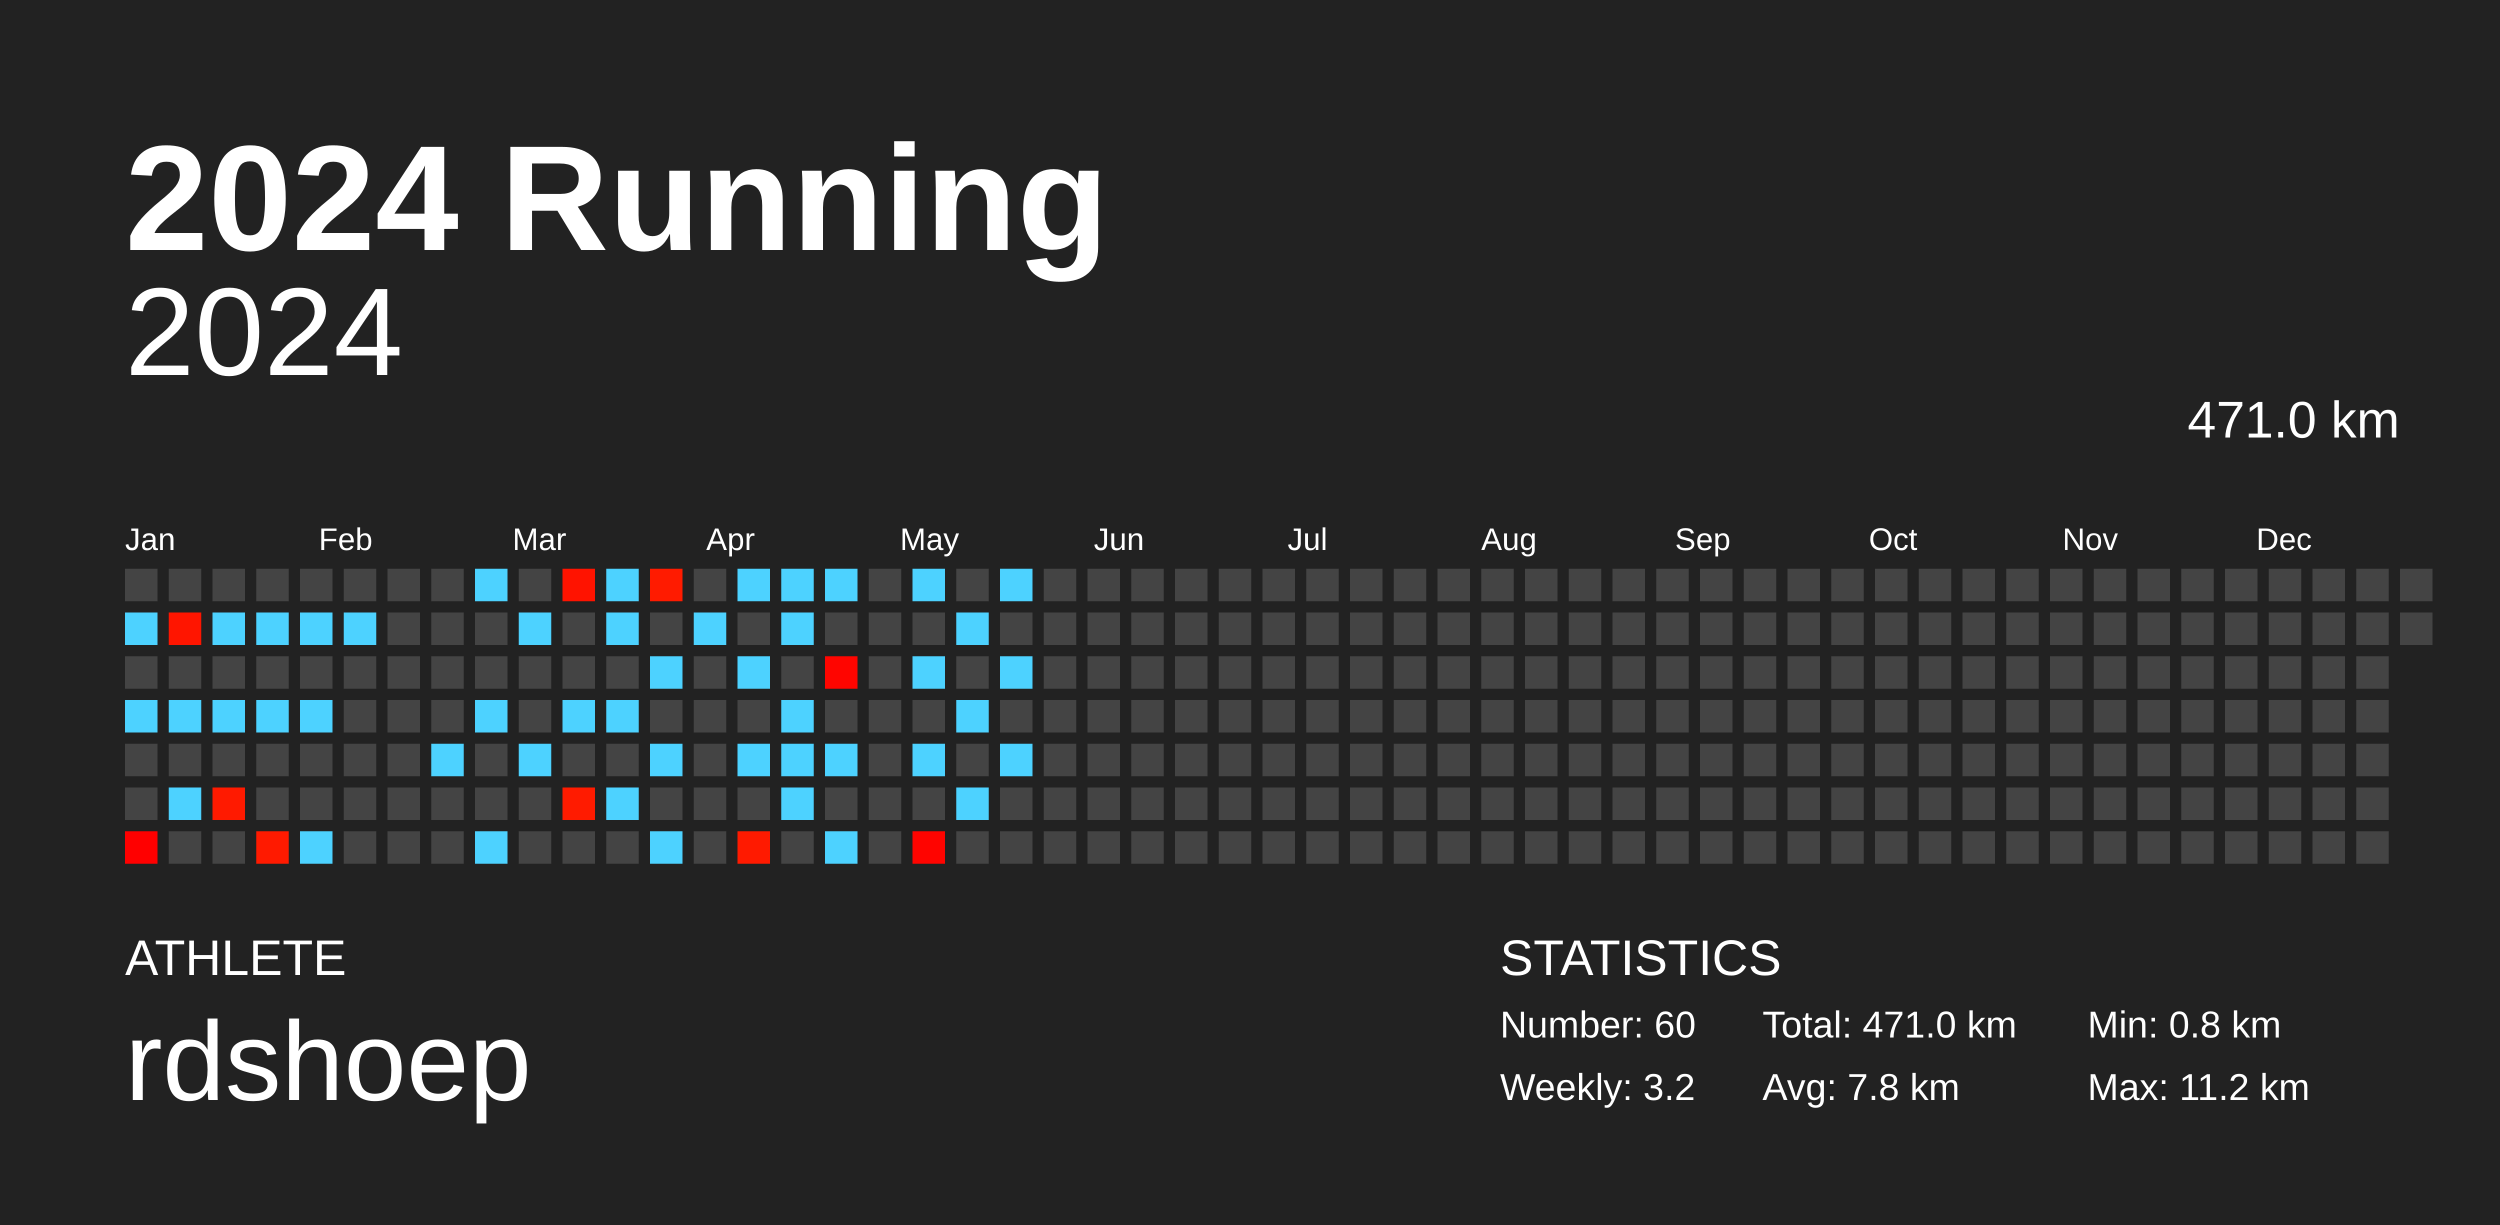
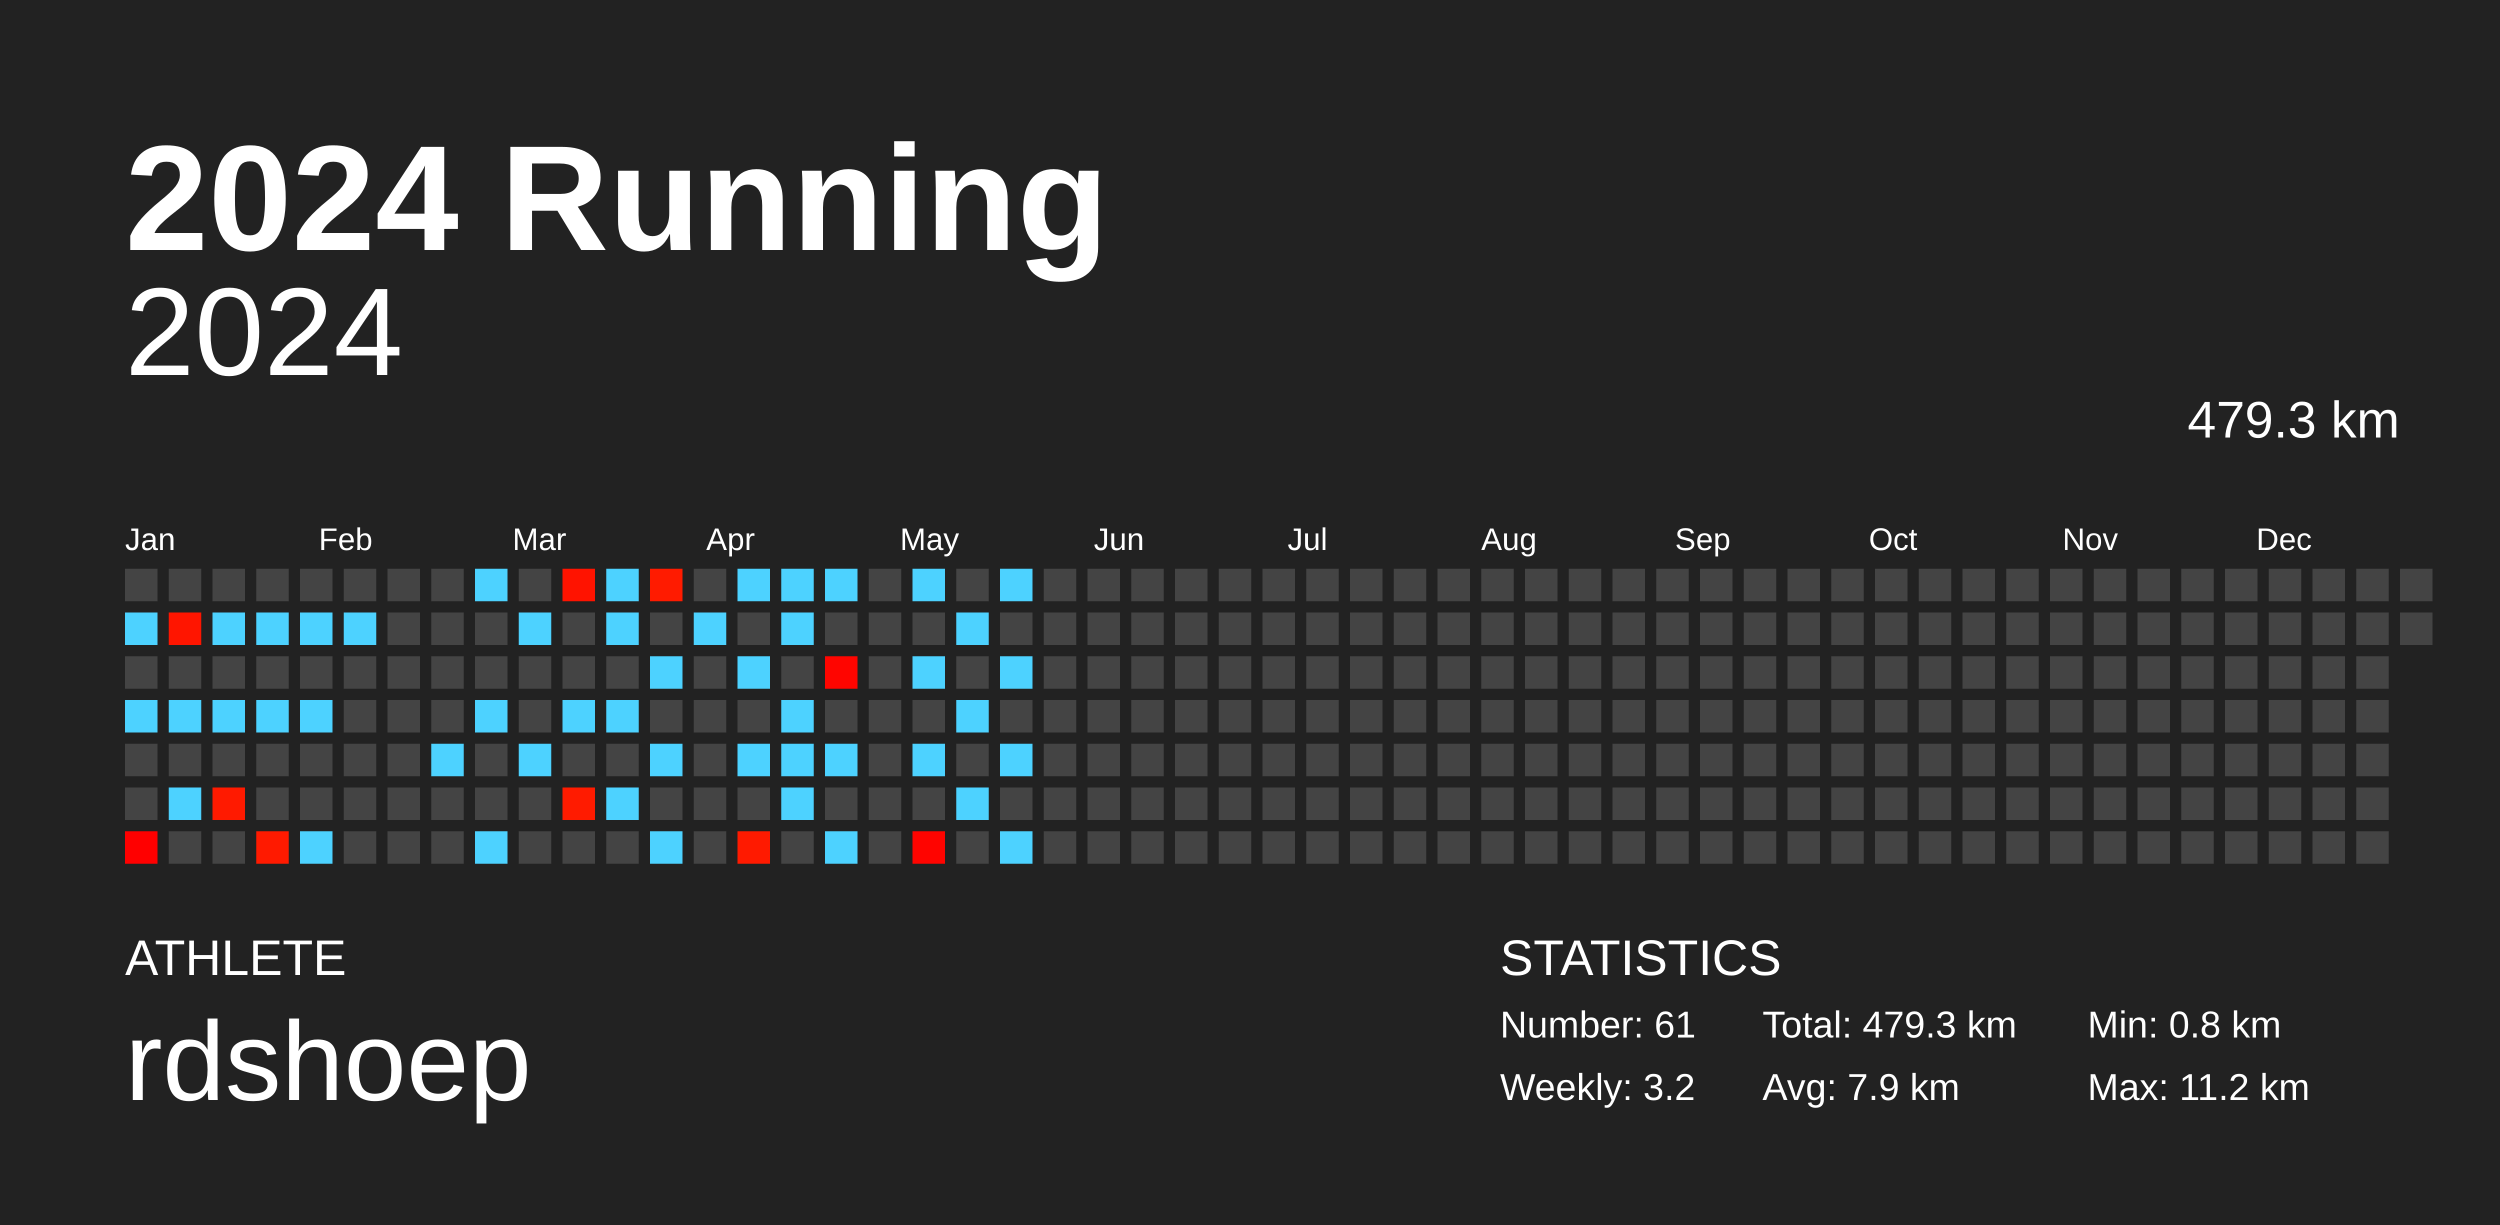
<svg xmlns="http://www.w3.org/2000/svg" baseProfile="full" height="98mm" version="1.1" viewBox="0,0,200,98" width="200mm">
  <defs />
  <rect fill="#222222" height="98" width="200" x="0" y="0" />
  <text fill="#FFFFFF" style="font-size:12px; font-family:Arial; font-weight:bold;" x="10" y="20">2024 Running</text>
  <text fill="#FFFFFF" style="font-size:4px; font-family:Arial" x="10" y="78">ATHLETE</text>
  <text fill="#FFFFFF" style="font-size:9px; font-family:Arial" x="10" y="88">rdshoep</text>
  <text fill="#FFFFFF" style="font-size:4px; font-family:Arial" x="120" y="78">STATISTICS</text>
-   <text fill="#FFFFFF" style="font-size:3px; font-family:Arial" x="120" y="83">Number: 60</text>
+   <text fill="#FFFFFF" style="font-size:3px; font-family:Arial" x="120" y="83">Number: 61</text>
  <text fill="#FFFFFF" style="font-size:3px; font-family:Arial" x="120" y="88">Weekly: 3.2</text>
-   <text fill="#FFFFFF" style="font-size:3px; font-family:Arial" x="141" y="83">Total: 471.0 km</text>
-   <text fill="#FFFFFF" style="font-size:3px; font-family:Arial" x="141" y="88">Avg: 7.8 km</text>
+   <text fill="#FFFFFF" style="font-size:3px; font-family:Arial" x="141" y="83">Total: 479.3 km</text>
+   <text fill="#FFFFFF" style="font-size:3px; font-family:Arial" x="141" y="88">Avg: 7.9 km</text>
  <text fill="#FFFFFF" style="font-size:3px; font-family:Arial" x="167" y="83">Min: 0.8 km</text>
  <text fill="#FFFFFF" style="font-size:3px; font-family:Arial" x="167" y="88">Max: 11.2 km</text>
  <text alignment-baseline="hanging" fill="#FFFFFF" style="font-size:10.0px; font-family:Arial;" x="10" y="30">2024</text>
-   <text alignment-baseline="hanging" fill="#FFFFFF" style="font-size:4.125px; font-family:Arial;" x="175" y="35">471.0 km</text>
+   <text alignment-baseline="hanging" fill="#FFFFFF" style="font-size:4.125px; font-family:Arial;" x="175" y="35">479.3 km</text>
  <text fill="#FFFFFF" style="font-size:2.5px; font-family:Arial" x="10.0" y="44">Jan</text>
  <text fill="#FFFFFF" style="font-size:2.5px; font-family:Arial" x="25.5" y="44">Feb</text>
  <text fill="#FFFFFF" style="font-size:2.5px; font-family:Arial" x="41.0" y="44">Mar</text>
  <text fill="#FFFFFF" style="font-size:2.5px; font-family:Arial" x="56.5" y="44">Apr</text>
  <text fill="#FFFFFF" style="font-size:2.5px; font-family:Arial" x="72.0" y="44">May</text>
  <text fill="#FFFFFF" style="font-size:2.5px; font-family:Arial" x="87.5" y="44">Jun</text>
  <text fill="#FFFFFF" style="font-size:2.5px; font-family:Arial" x="103.0" y="44">Jul</text>
  <text fill="#FFFFFF" style="font-size:2.5px; font-family:Arial" x="118.5" y="44">Aug</text>
  <text fill="#FFFFFF" style="font-size:2.5px; font-family:Arial" x="134.0" y="44">Sep</text>
  <text fill="#FFFFFF" style="font-size:2.5px; font-family:Arial" x="149.5" y="44">Oct</text>
  <text fill="#FFFFFF" style="font-size:2.5px; font-family:Arial" x="165.0" y="44">Nov</text>
  <text fill="#FFFFFF" style="font-size:2.5px; font-family:Arial" x="180.5" y="44">Dec</text>
  <rect fill="#444444" height="2.6" width="2.6" x="10.0" y="45.5" />
  <rect fill="#4dd2ff" height="2.6" width="2.6" x="10.0" y="49.0" />
  <rect fill="#444444" height="2.6" width="2.6" x="10.0" y="52.5" />
  <rect fill="#4dd2ff" height="2.6" width="2.6" x="10.0" y="56.0" />
  <rect fill="#444444" height="2.6" width="2.6" x="10.0" y="59.5" />
  <rect fill="#444444" height="2.6" width="2.6" x="10.0" y="63.0" />
  <rect fill="#ff0000" height="2.6" width="2.6" x="10.0" y="66.5" />
  <rect fill="#444444" height="2.6" width="2.6" x="13.5" y="45.5" />
  <rect fill="#ff1500" height="2.6" width="2.6" x="13.5" y="49.0" />
  <rect fill="#444444" height="2.6" width="2.6" x="13.5" y="52.5" />
  <rect fill="#4dd2ff" height="2.6" width="2.6" x="13.5" y="56.0" />
  <rect fill="#444444" height="2.6" width="2.6" x="13.5" y="59.5" />
  <rect fill="#4dd2ff" height="2.6" width="2.6" x="13.5" y="63.0" />
  <rect fill="#444444" height="2.6" width="2.6" x="13.5" y="66.5" />
  <rect fill="#444444" height="2.6" width="2.6" x="17.0" y="45.5" />
  <rect fill="#4dd2ff" height="2.6" width="2.6" x="17.0" y="49.0" />
  <rect fill="#444444" height="2.6" width="2.6" x="17.0" y="52.5" />
  <rect fill="#4dd2ff" height="2.6" width="2.6" x="17.0" y="56.0" />
  <rect fill="#444444" height="2.6" width="2.6" x="17.0" y="59.5" />
  <rect fill="#ff1a00" height="2.6" width="2.6" x="17.0" y="63.0" />
  <rect fill="#444444" height="2.6" width="2.6" x="17.0" y="66.5" />
  <rect fill="#444444" height="2.6" width="2.6" x="20.5" y="45.5" />
  <rect fill="#4dd2ff" height="2.6" width="2.6" x="20.5" y="49.0" />
  <rect fill="#444444" height="2.6" width="2.6" x="20.5" y="52.5" />
  <rect fill="#4dd2ff" height="2.6" width="2.6" x="20.5" y="56.0" />
  <rect fill="#444444" height="2.6" width="2.6" x="20.5" y="59.5" />
  <rect fill="#444444" height="2.6" width="2.6" x="20.5" y="63.0" />
  <rect fill="#ff1a00" height="2.6" width="2.6" x="20.5" y="66.5" />
  <rect fill="#444444" height="2.6" width="2.6" x="24.0" y="45.5" />
  <rect fill="#4dd2ff" height="2.6" width="2.6" x="24.0" y="49.0" />
  <rect fill="#444444" height="2.6" width="2.6" x="24.0" y="52.5" />
  <rect fill="#4dd2ff" height="2.6" width="2.6" x="24.0" y="56.0" />
  <rect fill="#444444" height="2.6" width="2.6" x="24.0" y="59.5" />
  <rect fill="#444444" height="2.6" width="2.6" x="24.0" y="63.0" />
  <rect fill="#4dd2ff" height="2.6" width="2.6" x="24.0" y="66.5" />
  <rect fill="#444444" height="2.6" width="2.6" x="27.5" y="45.5" />
  <rect fill="#4dd2ff" height="2.6" width="2.6" x="27.5" y="49.0" />
  <rect fill="#444444" height="2.6" width="2.6" x="27.5" y="52.5" />
  <rect fill="#444444" height="2.6" width="2.6" x="27.5" y="56.0" />
  <rect fill="#444444" height="2.6" width="2.6" x="27.5" y="59.5" />
  <rect fill="#444444" height="2.6" width="2.6" x="27.5" y="63.0" />
  <rect fill="#444444" height="2.6" width="2.6" x="27.5" y="66.5" />
  <rect fill="#444444" height="2.6" width="2.6" x="31.0" y="45.5" />
  <rect fill="#444444" height="2.6" width="2.6" x="31.0" y="49.0" />
  <rect fill="#444444" height="2.6" width="2.6" x="31.0" y="52.5" />
  <rect fill="#444444" height="2.6" width="2.6" x="31.0" y="56.0" />
  <rect fill="#444444" height="2.6" width="2.6" x="31.0" y="59.5" />
  <rect fill="#444444" height="2.6" width="2.6" x="31.0" y="63.0" />
  <rect fill="#444444" height="2.6" width="2.6" x="31.0" y="66.5" />
  <rect fill="#444444" height="2.6" width="2.6" x="34.5" y="45.5" />
  <rect fill="#444444" height="2.6" width="2.6" x="34.5" y="49.0" />
  <rect fill="#444444" height="2.6" width="2.6" x="34.5" y="52.5" />
  <rect fill="#444444" height="2.6" width="2.6" x="34.5" y="56.0" />
  <rect fill="#4dd2ff" height="2.6" width="2.6" x="34.5" y="59.5" />
  <rect fill="#444444" height="2.6" width="2.6" x="34.5" y="63.0" />
  <rect fill="#444444" height="2.6" width="2.6" x="34.5" y="66.5" />
  <rect fill="#4dd2ff" height="2.6" width="2.6" x="38.0" y="45.5" />
  <rect fill="#444444" height="2.6" width="2.6" x="38.0" y="49.0" />
  <rect fill="#444444" height="2.6" width="2.6" x="38.0" y="52.5" />
  <rect fill="#4dd2ff" height="2.6" width="2.6" x="38.0" y="56.0" />
  <rect fill="#444444" height="2.6" width="2.6" x="38.0" y="59.5" />
  <rect fill="#444444" height="2.6" width="2.6" x="38.0" y="63.0" />
  <rect fill="#4dd2ff" height="2.6" width="2.6" x="38.0" y="66.5" />
  <rect fill="#444444" height="2.6" width="2.6" x="41.5" y="45.5" />
  <rect fill="#4dd2ff" height="2.6" width="2.6" x="41.5" y="49.0" />
  <rect fill="#444444" height="2.6" width="2.6" x="41.5" y="52.5" />
  <rect fill="#444444" height="2.6" width="2.6" x="41.5" y="56.0" />
  <rect fill="#4dd2ff" height="2.6" width="2.6" x="41.5" y="59.5" />
  <rect fill="#444444" height="2.6" width="2.6" x="41.5" y="63.0" />
  <rect fill="#444444" height="2.6" width="2.6" x="41.5" y="66.5" />
  <rect fill="#ff1300" height="2.6" width="2.6" x="45.0" y="45.5" />
  <rect fill="#444444" height="2.6" width="2.6" x="45.0" y="49.0" />
  <rect fill="#444444" height="2.6" width="2.6" x="45.0" y="52.5" />
  <rect fill="#4dd2ff" height="2.6" width="2.6" x="45.0" y="56.0" />
  <rect fill="#444444" height="2.6" width="2.6" x="45.0" y="59.5" />
  <rect fill="#ff1b00" height="2.6" width="2.6" x="45.0" y="63.0" />
  <rect fill="#444444" height="2.6" width="2.6" x="45.0" y="66.5" />
  <rect fill="#4dd2ff" height="2.6" width="2.6" x="48.5" y="45.5" />
  <rect fill="#4dd2ff" height="2.6" width="2.6" x="48.5" y="49.0" />
  <rect fill="#444444" height="2.6" width="2.6" x="48.5" y="52.5" />
  <rect fill="#4dd2ff" height="2.6" width="2.6" x="48.5" y="56.0" />
  <rect fill="#444444" height="2.6" width="2.6" x="48.5" y="59.5" />
  <rect fill="#4dd2ff" height="2.6" width="2.6" x="48.5" y="63.0" />
  <rect fill="#444444" height="2.6" width="2.6" x="48.5" y="66.5" />
  <rect fill="#ff1b00" height="2.6" width="2.6" x="52.0" y="45.5" />
  <rect fill="#444444" height="2.6" width="2.6" x="52.0" y="49.0" />
  <rect fill="#4dd2ff" height="2.6" width="2.6" x="52.0" y="52.5" />
  <rect fill="#444444" height="2.6" width="2.6" x="52.0" y="56.0" />
  <rect fill="#4dd2ff" height="2.6" width="2.6" x="52.0" y="59.5" />
  <rect fill="#444444" height="2.6" width="2.6" x="52.0" y="63.0" />
  <rect fill="#4dd2ff" height="2.6" width="2.6" x="52.0" y="66.5" />
  <rect fill="#444444" height="2.6" width="2.6" x="55.5" y="45.5" />
  <rect fill="#4dd2ff" height="2.6" width="2.6" x="55.5" y="49.0" />
  <rect fill="#444444" height="2.6" width="2.6" x="55.5" y="52.5" />
  <rect fill="#444444" height="2.6" width="2.6" x="55.5" y="56.0" />
  <rect fill="#444444" height="2.6" width="2.6" x="55.5" y="59.5" />
  <rect fill="#444444" height="2.6" width="2.6" x="55.5" y="63.0" />
  <rect fill="#444444" height="2.6" width="2.6" x="55.5" y="66.5" />
  <rect fill="#4dd2ff" height="2.6" width="2.6" x="59.0" y="45.5" />
  <rect fill="#444444" height="2.6" width="2.6" x="59.0" y="49.0" />
  <rect fill="#4dd2ff" height="2.6" width="2.6" x="59.0" y="52.5" />
  <rect fill="#444444" height="2.6" width="2.6" x="59.0" y="56.0" />
  <rect fill="#4dd2ff" height="2.6" width="2.6" x="59.0" y="59.5" />
  <rect fill="#444444" height="2.6" width="2.6" x="59.0" y="63.0" />
  <rect fill="#ff1a00" height="2.6" width="2.6" x="59.0" y="66.5" />
  <rect fill="#4dd2ff" height="2.6" width="2.6" x="62.5" y="45.5" />
  <rect fill="#4dd2ff" height="2.6" width="2.6" x="62.5" y="49.0" />
  <rect fill="#444444" height="2.6" width="2.6" x="62.5" y="52.5" />
  <rect fill="#4dd2ff" height="2.6" width="2.6" x="62.5" y="56.0" />
  <rect fill="#4dd2ff" height="2.6" width="2.6" x="62.5" y="59.5" />
  <rect fill="#4dd2ff" height="2.6" width="2.6" x="62.5" y="63.0" />
  <rect fill="#444444" height="2.6" width="2.6" x="62.5" y="66.5" />
  <rect fill="#4dd2ff" height="2.6" width="2.6" x="66.0" y="45.5" />
  <rect fill="#444444" height="2.6" width="2.6" x="66.0" y="49.0" />
  <rect fill="#ff0500" height="2.6" width="2.6" x="66.0" y="52.5" />
  <rect fill="#444444" height="2.6" width="2.6" x="66.0" y="56.0" />
  <rect fill="#4dd2ff" height="2.6" width="2.6" x="66.0" y="59.5" />
  <rect fill="#444444" height="2.6" width="2.6" x="66.0" y="63.0" />
  <rect fill="#4dd2ff" height="2.6" width="2.6" x="66.0" y="66.5" />
  <rect fill="#444444" height="2.6" width="2.6" x="69.5" y="45.5" />
  <rect fill="#444444" height="2.6" width="2.6" x="69.5" y="49.0" />
  <rect fill="#444444" height="2.6" width="2.6" x="69.5" y="52.5" />
  <rect fill="#444444" height="2.6" width="2.6" x="69.5" y="56.0" />
  <rect fill="#444444" height="2.6" width="2.6" x="69.5" y="59.5" />
  <rect fill="#444444" height="2.6" width="2.6" x="69.5" y="63.0" />
  <rect fill="#444444" height="2.6" width="2.6" x="69.5" y="66.5" />
  <rect fill="#4dd2ff" height="2.6" width="2.6" x="73.0" y="45.5" />
  <rect fill="#444444" height="2.6" width="2.6" x="73.0" y="49.0" />
  <rect fill="#4dd2ff" height="2.6" width="2.6" x="73.0" y="52.5" />
  <rect fill="#444444" height="2.6" width="2.6" x="73.0" y="56.0" />
  <rect fill="#4dd2ff" height="2.6" width="2.6" x="73.0" y="59.5" />
  <rect fill="#444444" height="2.6" width="2.6" x="73.0" y="63.0" />
  <rect fill="#ff0400" height="2.6" width="2.6" x="73.0" y="66.5" />
  <rect fill="#444444" height="2.6" width="2.6" x="76.5" y="45.5" />
  <rect fill="#4dd2ff" height="2.6" width="2.6" x="76.5" y="49.0" />
  <rect fill="#444444" height="2.6" width="2.6" x="76.5" y="52.5" />
  <rect fill="#4dd2ff" height="2.6" width="2.6" x="76.5" y="56.0" />
  <rect fill="#444444" height="2.6" width="2.6" x="76.5" y="59.5" />
  <rect fill="#4dd2ff" height="2.6" width="2.6" x="76.5" y="63.0" />
  <rect fill="#444444" height="2.6" width="2.6" x="76.5" y="66.5" />
  <rect fill="#4dd2ff" height="2.6" width="2.6" x="80.0" y="45.5" />
  <rect fill="#444444" height="2.6" width="2.6" x="80.0" y="49.0" />
  <rect fill="#4dd2ff" height="2.6" width="2.6" x="80.0" y="52.5" />
  <rect fill="#444444" height="2.6" width="2.6" x="80.0" y="56.0" />
  <rect fill="#4dd2ff" height="2.6" width="2.6" x="80.0" y="59.5" />
  <rect fill="#444444" height="2.6" width="2.6" x="80.0" y="63.0" />
-   <rect fill="#444444" height="2.6" width="2.6" x="80.0" y="66.5" />
+   <rect fill="#4dd2ff" height="2.6" width="2.6" x="80.0" y="66.5" />
  <rect fill="#444444" height="2.6" width="2.6" x="83.5" y="45.5" />
  <rect fill="#444444" height="2.6" width="2.6" x="83.5" y="49.0" />
  <rect fill="#444444" height="2.6" width="2.6" x="83.5" y="52.5" />
  <rect fill="#444444" height="2.6" width="2.6" x="83.5" y="56.0" />
  <rect fill="#444444" height="2.6" width="2.6" x="83.5" y="59.5" />
  <rect fill="#444444" height="2.6" width="2.6" x="83.5" y="63.0" />
  <rect fill="#444444" height="2.6" width="2.6" x="83.5" y="66.5" />
  <rect fill="#444444" height="2.6" width="2.6" x="87.0" y="45.5" />
  <rect fill="#444444" height="2.6" width="2.6" x="87.0" y="49.0" />
  <rect fill="#444444" height="2.6" width="2.6" x="87.0" y="52.5" />
  <rect fill="#444444" height="2.6" width="2.6" x="87.0" y="56.0" />
  <rect fill="#444444" height="2.6" width="2.6" x="87.0" y="59.5" />
  <rect fill="#444444" height="2.6" width="2.6" x="87.0" y="63.0" />
  <rect fill="#444444" height="2.6" width="2.6" x="87.0" y="66.5" />
  <rect fill="#444444" height="2.6" width="2.6" x="90.5" y="45.5" />
  <rect fill="#444444" height="2.6" width="2.6" x="90.5" y="49.0" />
  <rect fill="#444444" height="2.6" width="2.6" x="90.5" y="52.5" />
  <rect fill="#444444" height="2.6" width="2.6" x="90.5" y="56.0" />
  <rect fill="#444444" height="2.6" width="2.6" x="90.5" y="59.5" />
  <rect fill="#444444" height="2.6" width="2.6" x="90.5" y="63.0" />
  <rect fill="#444444" height="2.6" width="2.6" x="90.5" y="66.5" />
  <rect fill="#444444" height="2.6" width="2.6" x="94.0" y="45.5" />
  <rect fill="#444444" height="2.6" width="2.6" x="94.0" y="49.0" />
  <rect fill="#444444" height="2.6" width="2.6" x="94.0" y="52.5" />
  <rect fill="#444444" height="2.6" width="2.6" x="94.0" y="56.0" />
  <rect fill="#444444" height="2.6" width="2.6" x="94.0" y="59.5" />
  <rect fill="#444444" height="2.6" width="2.6" x="94.0" y="63.0" />
  <rect fill="#444444" height="2.6" width="2.6" x="94.0" y="66.5" />
  <rect fill="#444444" height="2.6" width="2.6" x="97.5" y="45.5" />
  <rect fill="#444444" height="2.6" width="2.6" x="97.5" y="49.0" />
  <rect fill="#444444" height="2.6" width="2.6" x="97.5" y="52.5" />
  <rect fill="#444444" height="2.6" width="2.6" x="97.5" y="56.0" />
  <rect fill="#444444" height="2.6" width="2.6" x="97.5" y="59.5" />
  <rect fill="#444444" height="2.6" width="2.6" x="97.5" y="63.0" />
  <rect fill="#444444" height="2.6" width="2.6" x="97.5" y="66.5" />
  <rect fill="#444444" height="2.6" width="2.6" x="101.0" y="45.5" />
  <rect fill="#444444" height="2.6" width="2.6" x="101.0" y="49.0" />
  <rect fill="#444444" height="2.6" width="2.6" x="101.0" y="52.5" />
  <rect fill="#444444" height="2.6" width="2.6" x="101.0" y="56.0" />
  <rect fill="#444444" height="2.6" width="2.6" x="101.0" y="59.5" />
  <rect fill="#444444" height="2.6" width="2.6" x="101.0" y="63.0" />
  <rect fill="#444444" height="2.6" width="2.6" x="101.0" y="66.5" />
  <rect fill="#444444" height="2.6" width="2.6" x="104.5" y="45.5" />
  <rect fill="#444444" height="2.6" width="2.6" x="104.5" y="49.0" />
  <rect fill="#444444" height="2.6" width="2.6" x="104.5" y="52.5" />
  <rect fill="#444444" height="2.6" width="2.6" x="104.5" y="56.0" />
  <rect fill="#444444" height="2.6" width="2.6" x="104.5" y="59.5" />
  <rect fill="#444444" height="2.6" width="2.6" x="104.5" y="63.0" />
  <rect fill="#444444" height="2.6" width="2.6" x="104.5" y="66.5" />
  <rect fill="#444444" height="2.6" width="2.6" x="108.0" y="45.5" />
  <rect fill="#444444" height="2.6" width="2.6" x="108.0" y="49.0" />
  <rect fill="#444444" height="2.6" width="2.6" x="108.0" y="52.5" />
  <rect fill="#444444" height="2.6" width="2.6" x="108.0" y="56.0" />
  <rect fill="#444444" height="2.6" width="2.6" x="108.0" y="59.5" />
  <rect fill="#444444" height="2.6" width="2.6" x="108.0" y="63.0" />
  <rect fill="#444444" height="2.6" width="2.6" x="108.0" y="66.5" />
  <rect fill="#444444" height="2.6" width="2.6" x="111.5" y="45.5" />
  <rect fill="#444444" height="2.6" width="2.6" x="111.5" y="49.0" />
  <rect fill="#444444" height="2.6" width="2.6" x="111.5" y="52.5" />
  <rect fill="#444444" height="2.6" width="2.6" x="111.5" y="56.0" />
  <rect fill="#444444" height="2.6" width="2.6" x="111.5" y="59.5" />
  <rect fill="#444444" height="2.6" width="2.6" x="111.5" y="63.0" />
  <rect fill="#444444" height="2.6" width="2.6" x="111.5" y="66.5" />
  <rect fill="#444444" height="2.6" width="2.6" x="115.0" y="45.5" />
  <rect fill="#444444" height="2.6" width="2.6" x="115.0" y="49.0" />
  <rect fill="#444444" height="2.6" width="2.6" x="115.0" y="52.5" />
  <rect fill="#444444" height="2.6" width="2.6" x="115.0" y="56.0" />
  <rect fill="#444444" height="2.6" width="2.6" x="115.0" y="59.5" />
  <rect fill="#444444" height="2.6" width="2.6" x="115.0" y="63.0" />
  <rect fill="#444444" height="2.6" width="2.6" x="115.0" y="66.5" />
  <rect fill="#444444" height="2.6" width="2.6" x="118.5" y="45.5" />
  <rect fill="#444444" height="2.6" width="2.6" x="118.5" y="49.0" />
  <rect fill="#444444" height="2.6" width="2.6" x="118.5" y="52.5" />
  <rect fill="#444444" height="2.6" width="2.6" x="118.5" y="56.0" />
  <rect fill="#444444" height="2.6" width="2.6" x="118.5" y="59.5" />
  <rect fill="#444444" height="2.6" width="2.6" x="118.5" y="63.0" />
  <rect fill="#444444" height="2.6" width="2.6" x="118.5" y="66.5" />
  <rect fill="#444444" height="2.6" width="2.6" x="122.0" y="45.5" />
  <rect fill="#444444" height="2.6" width="2.6" x="122.0" y="49.0" />
  <rect fill="#444444" height="2.6" width="2.6" x="122.0" y="52.5" />
  <rect fill="#444444" height="2.6" width="2.6" x="122.0" y="56.0" />
  <rect fill="#444444" height="2.6" width="2.6" x="122.0" y="59.5" />
  <rect fill="#444444" height="2.6" width="2.6" x="122.0" y="63.0" />
  <rect fill="#444444" height="2.6" width="2.6" x="122.0" y="66.5" />
  <rect fill="#444444" height="2.6" width="2.6" x="125.5" y="45.5" />
  <rect fill="#444444" height="2.6" width="2.6" x="125.5" y="49.0" />
  <rect fill="#444444" height="2.6" width="2.6" x="125.5" y="52.5" />
  <rect fill="#444444" height="2.6" width="2.6" x="125.5" y="56.0" />
  <rect fill="#444444" height="2.6" width="2.6" x="125.5" y="59.5" />
  <rect fill="#444444" height="2.6" width="2.6" x="125.5" y="63.0" />
  <rect fill="#444444" height="2.6" width="2.6" x="125.5" y="66.5" />
  <rect fill="#444444" height="2.6" width="2.6" x="129.0" y="45.5" />
  <rect fill="#444444" height="2.6" width="2.6" x="129.0" y="49.0" />
  <rect fill="#444444" height="2.6" width="2.6" x="129.0" y="52.5" />
  <rect fill="#444444" height="2.6" width="2.6" x="129.0" y="56.0" />
  <rect fill="#444444" height="2.6" width="2.6" x="129.0" y="59.5" />
  <rect fill="#444444" height="2.6" width="2.6" x="129.0" y="63.0" />
  <rect fill="#444444" height="2.6" width="2.6" x="129.0" y="66.5" />
  <rect fill="#444444" height="2.6" width="2.6" x="132.5" y="45.5" />
  <rect fill="#444444" height="2.6" width="2.6" x="132.5" y="49.0" />
  <rect fill="#444444" height="2.6" width="2.6" x="132.5" y="52.5" />
  <rect fill="#444444" height="2.6" width="2.6" x="132.5" y="56.0" />
  <rect fill="#444444" height="2.6" width="2.6" x="132.5" y="59.5" />
  <rect fill="#444444" height="2.6" width="2.6" x="132.5" y="63.0" />
  <rect fill="#444444" height="2.6" width="2.6" x="132.5" y="66.5" />
  <rect fill="#444444" height="2.6" width="2.6" x="136.0" y="45.5" />
  <rect fill="#444444" height="2.6" width="2.6" x="136.0" y="49.0" />
  <rect fill="#444444" height="2.6" width="2.6" x="136.0" y="52.5" />
  <rect fill="#444444" height="2.6" width="2.6" x="136.0" y="56.0" />
  <rect fill="#444444" height="2.6" width="2.6" x="136.0" y="59.5" />
  <rect fill="#444444" height="2.6" width="2.6" x="136.0" y="63.0" />
  <rect fill="#444444" height="2.6" width="2.6" x="136.0" y="66.5" />
  <rect fill="#444444" height="2.6" width="2.6" x="139.5" y="45.5" />
  <rect fill="#444444" height="2.6" width="2.6" x="139.5" y="49.0" />
  <rect fill="#444444" height="2.6" width="2.6" x="139.5" y="52.5" />
  <rect fill="#444444" height="2.6" width="2.6" x="139.5" y="56.0" />
  <rect fill="#444444" height="2.6" width="2.6" x="139.5" y="59.5" />
  <rect fill="#444444" height="2.6" width="2.6" x="139.5" y="63.0" />
  <rect fill="#444444" height="2.6" width="2.6" x="139.5" y="66.5" />
  <rect fill="#444444" height="2.6" width="2.6" x="143.0" y="45.5" />
  <rect fill="#444444" height="2.6" width="2.6" x="143.0" y="49.0" />
  <rect fill="#444444" height="2.6" width="2.6" x="143.0" y="52.5" />
  <rect fill="#444444" height="2.6" width="2.6" x="143.0" y="56.0" />
  <rect fill="#444444" height="2.6" width="2.6" x="143.0" y="59.5" />
  <rect fill="#444444" height="2.6" width="2.6" x="143.0" y="63.0" />
  <rect fill="#444444" height="2.6" width="2.6" x="143.0" y="66.5" />
  <rect fill="#444444" height="2.6" width="2.6" x="146.5" y="45.5" />
  <rect fill="#444444" height="2.6" width="2.6" x="146.5" y="49.0" />
  <rect fill="#444444" height="2.6" width="2.6" x="146.5" y="52.5" />
  <rect fill="#444444" height="2.6" width="2.6" x="146.5" y="56.0" />
  <rect fill="#444444" height="2.6" width="2.6" x="146.5" y="59.5" />
  <rect fill="#444444" height="2.6" width="2.6" x="146.5" y="63.0" />
  <rect fill="#444444" height="2.6" width="2.6" x="146.5" y="66.5" />
  <rect fill="#444444" height="2.6" width="2.6" x="150.0" y="45.5" />
  <rect fill="#444444" height="2.6" width="2.6" x="150.0" y="49.0" />
  <rect fill="#444444" height="2.6" width="2.6" x="150.0" y="52.5" />
  <rect fill="#444444" height="2.6" width="2.6" x="150.0" y="56.0" />
  <rect fill="#444444" height="2.6" width="2.6" x="150.0" y="59.5" />
  <rect fill="#444444" height="2.6" width="2.6" x="150.0" y="63.0" />
  <rect fill="#444444" height="2.6" width="2.6" x="150.0" y="66.5" />
  <rect fill="#444444" height="2.6" width="2.6" x="153.5" y="45.5" />
  <rect fill="#444444" height="2.6" width="2.6" x="153.5" y="49.0" />
  <rect fill="#444444" height="2.6" width="2.6" x="153.5" y="52.5" />
  <rect fill="#444444" height="2.6" width="2.6" x="153.5" y="56.0" />
  <rect fill="#444444" height="2.6" width="2.6" x="153.5" y="59.5" />
  <rect fill="#444444" height="2.6" width="2.6" x="153.5" y="63.0" />
  <rect fill="#444444" height="2.6" width="2.6" x="153.5" y="66.5" />
  <rect fill="#444444" height="2.6" width="2.6" x="157.0" y="45.5" />
  <rect fill="#444444" height="2.6" width="2.6" x="157.0" y="49.0" />
  <rect fill="#444444" height="2.6" width="2.6" x="157.0" y="52.5" />
  <rect fill="#444444" height="2.6" width="2.6" x="157.0" y="56.0" />
  <rect fill="#444444" height="2.6" width="2.6" x="157.0" y="59.5" />
  <rect fill="#444444" height="2.6" width="2.6" x="157.0" y="63.0" />
  <rect fill="#444444" height="2.6" width="2.6" x="157.0" y="66.5" />
  <rect fill="#444444" height="2.6" width="2.6" x="160.5" y="45.5" />
  <rect fill="#444444" height="2.6" width="2.6" x="160.5" y="49.0" />
  <rect fill="#444444" height="2.6" width="2.6" x="160.5" y="52.5" />
  <rect fill="#444444" height="2.6" width="2.6" x="160.5" y="56.0" />
  <rect fill="#444444" height="2.6" width="2.6" x="160.5" y="59.5" />
  <rect fill="#444444" height="2.6" width="2.6" x="160.5" y="63.0" />
  <rect fill="#444444" height="2.6" width="2.6" x="160.5" y="66.5" />
  <rect fill="#444444" height="2.6" width="2.6" x="164.0" y="45.5" />
  <rect fill="#444444" height="2.6" width="2.6" x="164.0" y="49.0" />
  <rect fill="#444444" height="2.6" width="2.6" x="164.0" y="52.5" />
  <rect fill="#444444" height="2.6" width="2.6" x="164.0" y="56.0" />
  <rect fill="#444444" height="2.6" width="2.6" x="164.0" y="59.5" />
  <rect fill="#444444" height="2.6" width="2.6" x="164.0" y="63.0" />
  <rect fill="#444444" height="2.6" width="2.6" x="164.0" y="66.5" />
  <rect fill="#444444" height="2.6" width="2.6" x="167.5" y="45.5" />
  <rect fill="#444444" height="2.6" width="2.6" x="167.5" y="49.0" />
  <rect fill="#444444" height="2.6" width="2.6" x="167.5" y="52.5" />
  <rect fill="#444444" height="2.6" width="2.6" x="167.5" y="56.0" />
  <rect fill="#444444" height="2.6" width="2.6" x="167.5" y="59.5" />
  <rect fill="#444444" height="2.6" width="2.6" x="167.5" y="63.0" />
  <rect fill="#444444" height="2.6" width="2.6" x="167.5" y="66.5" />
  <rect fill="#444444" height="2.6" width="2.6" x="171.0" y="45.5" />
  <rect fill="#444444" height="2.6" width="2.6" x="171.0" y="49.0" />
  <rect fill="#444444" height="2.6" width="2.6" x="171.0" y="52.5" />
  <rect fill="#444444" height="2.6" width="2.6" x="171.0" y="56.0" />
  <rect fill="#444444" height="2.6" width="2.6" x="171.0" y="59.5" />
  <rect fill="#444444" height="2.6" width="2.6" x="171.0" y="63.0" />
  <rect fill="#444444" height="2.6" width="2.6" x="171.0" y="66.5" />
  <rect fill="#444444" height="2.6" width="2.6" x="174.5" y="45.5" />
  <rect fill="#444444" height="2.6" width="2.6" x="174.5" y="49.0" />
  <rect fill="#444444" height="2.6" width="2.6" x="174.5" y="52.5" />
  <rect fill="#444444" height="2.6" width="2.6" x="174.5" y="56.0" />
  <rect fill="#444444" height="2.6" width="2.6" x="174.5" y="59.5" />
  <rect fill="#444444" height="2.6" width="2.6" x="174.5" y="63.0" />
  <rect fill="#444444" height="2.6" width="2.6" x="174.5" y="66.5" />
  <rect fill="#444444" height="2.6" width="2.6" x="178.0" y="45.5" />
  <rect fill="#444444" height="2.6" width="2.6" x="178.0" y="49.0" />
  <rect fill="#444444" height="2.6" width="2.6" x="178.0" y="52.5" />
  <rect fill="#444444" height="2.6" width="2.6" x="178.0" y="56.0" />
  <rect fill="#444444" height="2.6" width="2.6" x="178.0" y="59.5" />
  <rect fill="#444444" height="2.6" width="2.6" x="178.0" y="63.0" />
  <rect fill="#444444" height="2.6" width="2.6" x="178.0" y="66.5" />
  <rect fill="#444444" height="2.6" width="2.6" x="181.5" y="45.5" />
  <rect fill="#444444" height="2.6" width="2.6" x="181.5" y="49.0" />
  <rect fill="#444444" height="2.6" width="2.6" x="181.5" y="52.5" />
  <rect fill="#444444" height="2.6" width="2.6" x="181.5" y="56.0" />
  <rect fill="#444444" height="2.6" width="2.6" x="181.5" y="59.5" />
  <rect fill="#444444" height="2.6" width="2.6" x="181.5" y="63.0" />
  <rect fill="#444444" height="2.6" width="2.6" x="181.5" y="66.5" />
  <rect fill="#444444" height="2.6" width="2.6" x="185.0" y="45.5" />
  <rect fill="#444444" height="2.6" width="2.6" x="185.0" y="49.0" />
  <rect fill="#444444" height="2.6" width="2.6" x="185.0" y="52.5" />
  <rect fill="#444444" height="2.6" width="2.6" x="185.0" y="56.0" />
  <rect fill="#444444" height="2.6" width="2.6" x="185.0" y="59.5" />
  <rect fill="#444444" height="2.6" width="2.6" x="185.0" y="63.0" />
  <rect fill="#444444" height="2.6" width="2.6" x="185.0" y="66.5" />
  <rect fill="#444444" height="2.6" width="2.6" x="188.5" y="45.5" />
  <rect fill="#444444" height="2.6" width="2.6" x="188.5" y="49.0" />
  <rect fill="#444444" height="2.6" width="2.6" x="188.5" y="52.5" />
  <rect fill="#444444" height="2.6" width="2.6" x="188.5" y="56.0" />
  <rect fill="#444444" height="2.6" width="2.6" x="188.5" y="59.5" />
  <rect fill="#444444" height="2.6" width="2.6" x="188.5" y="63.0" />
  <rect fill="#444444" height="2.6" width="2.6" x="188.5" y="66.5" />
  <rect fill="#444444" height="2.6" width="2.6" x="192.0" y="45.5" />
  <rect fill="#444444" height="2.6" width="2.6" x="192.0" y="49.0" />
</svg>
